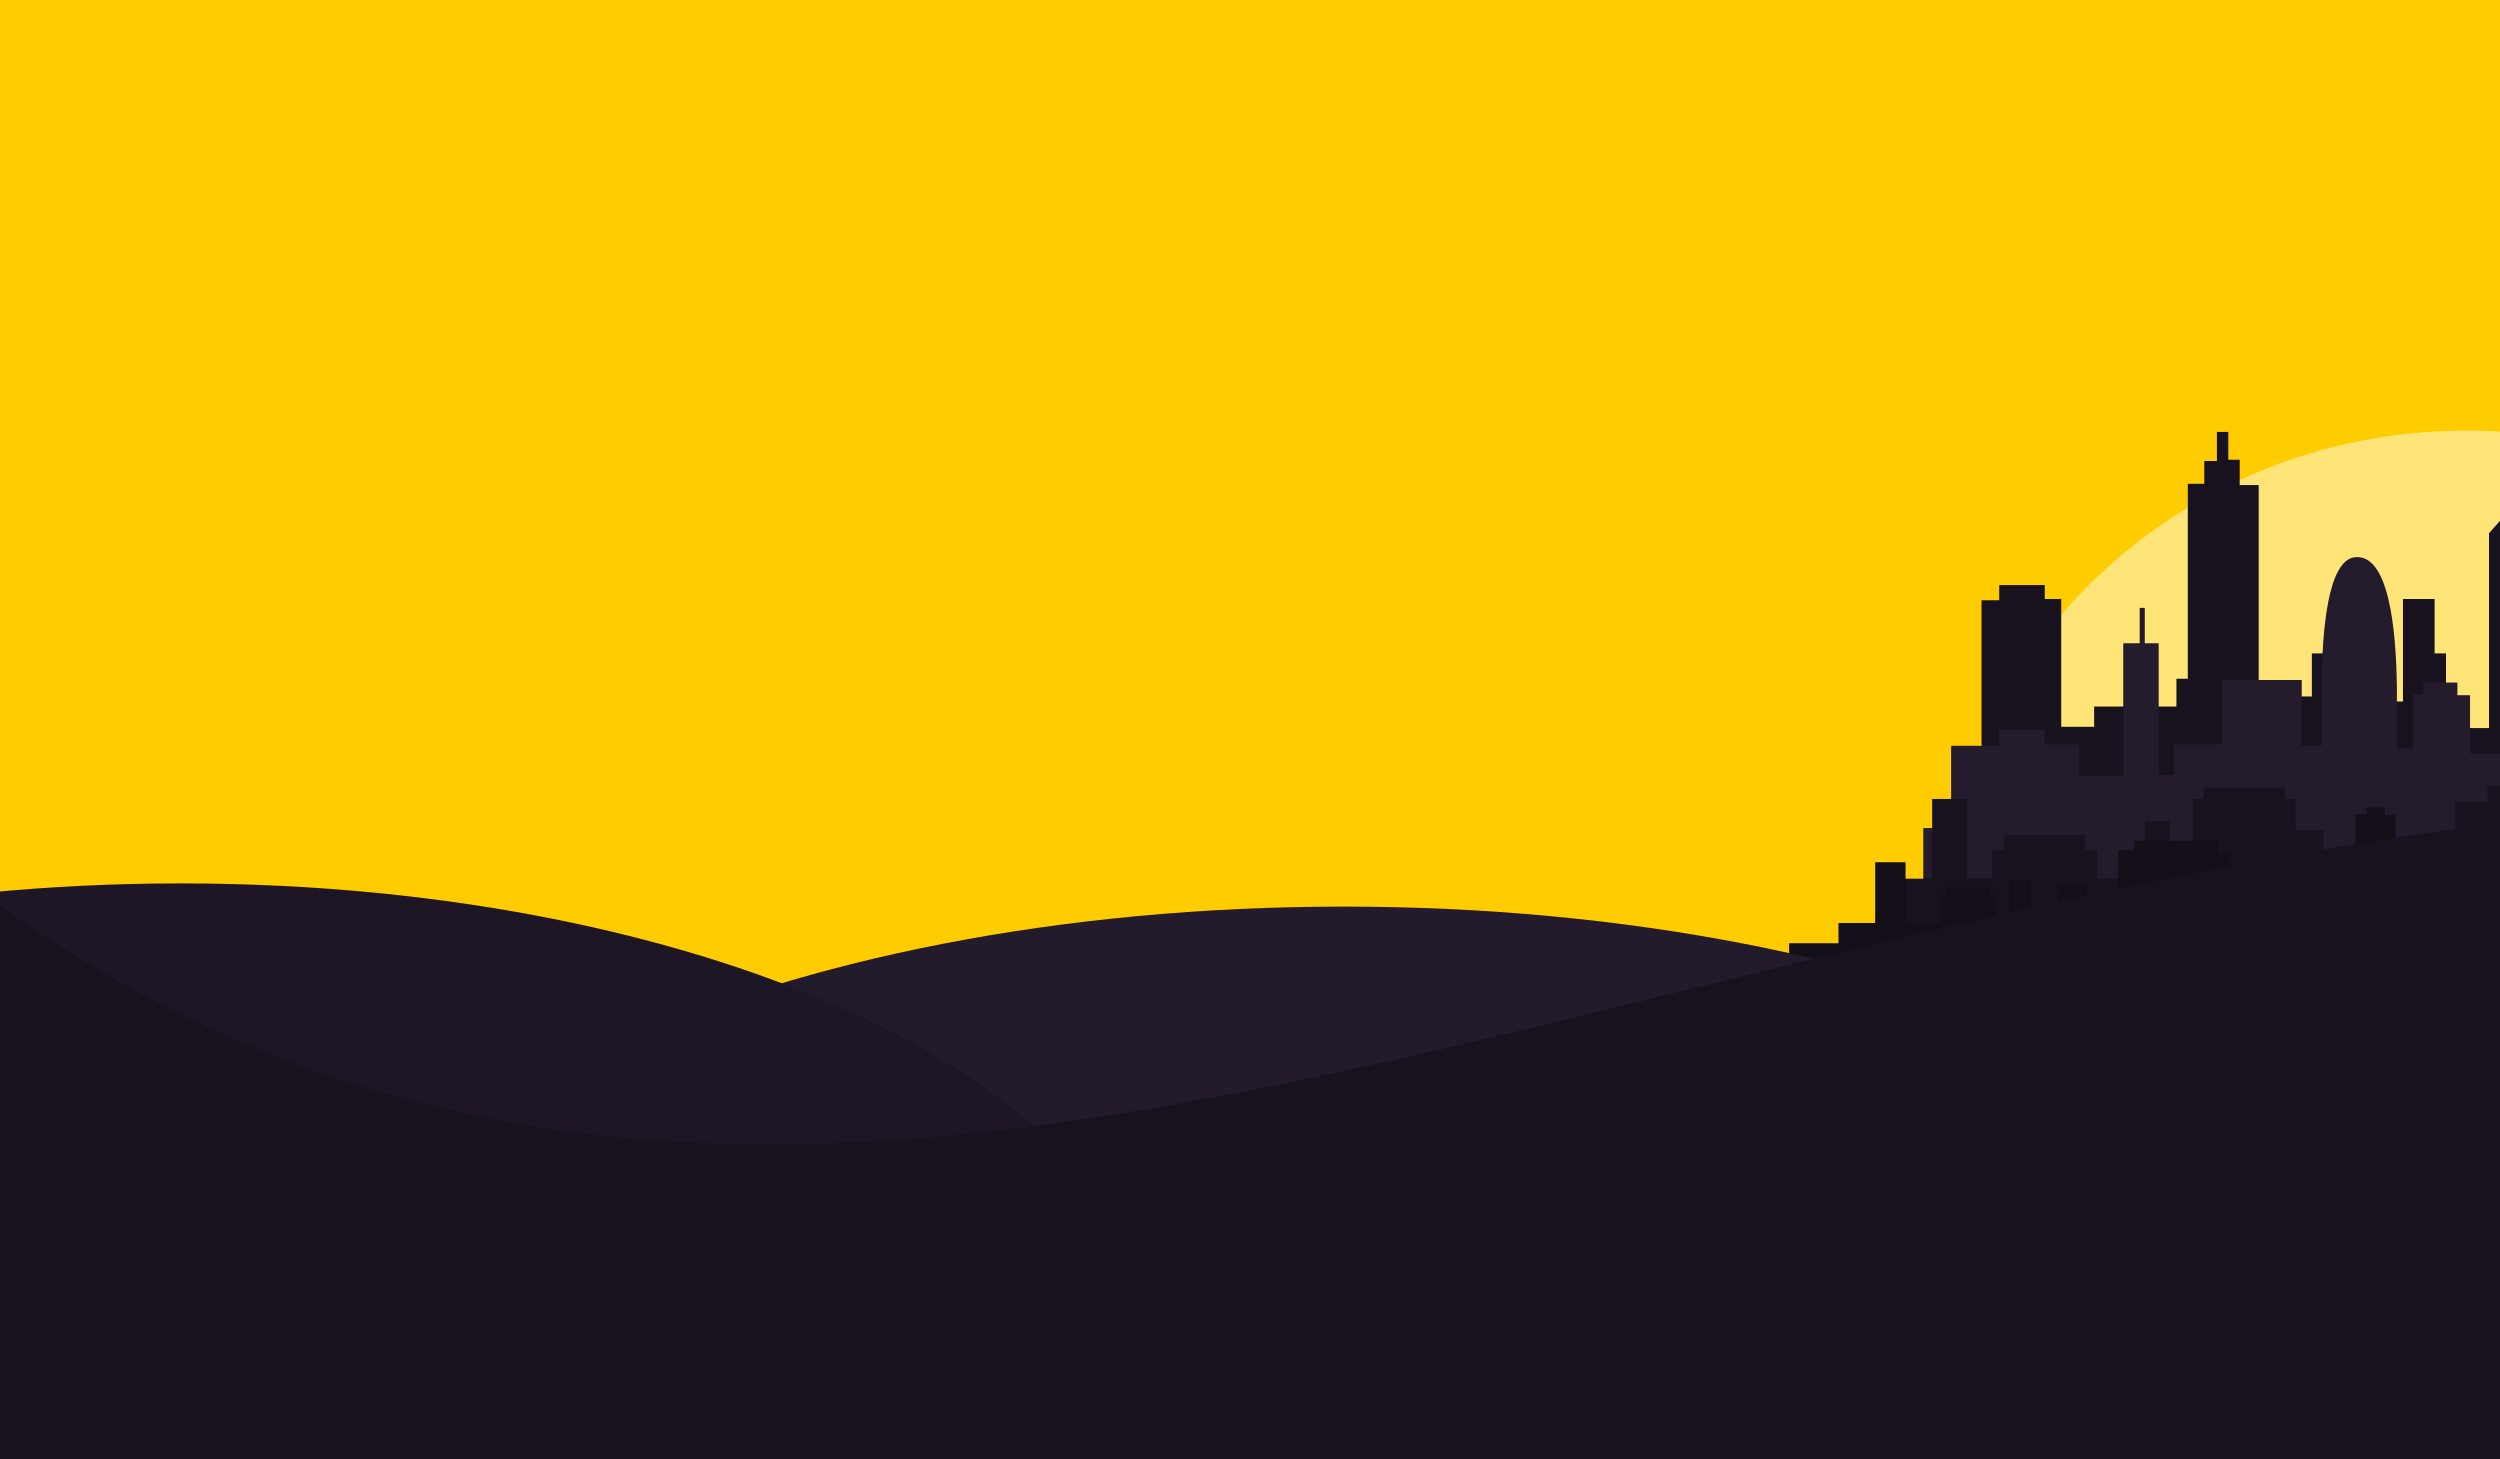
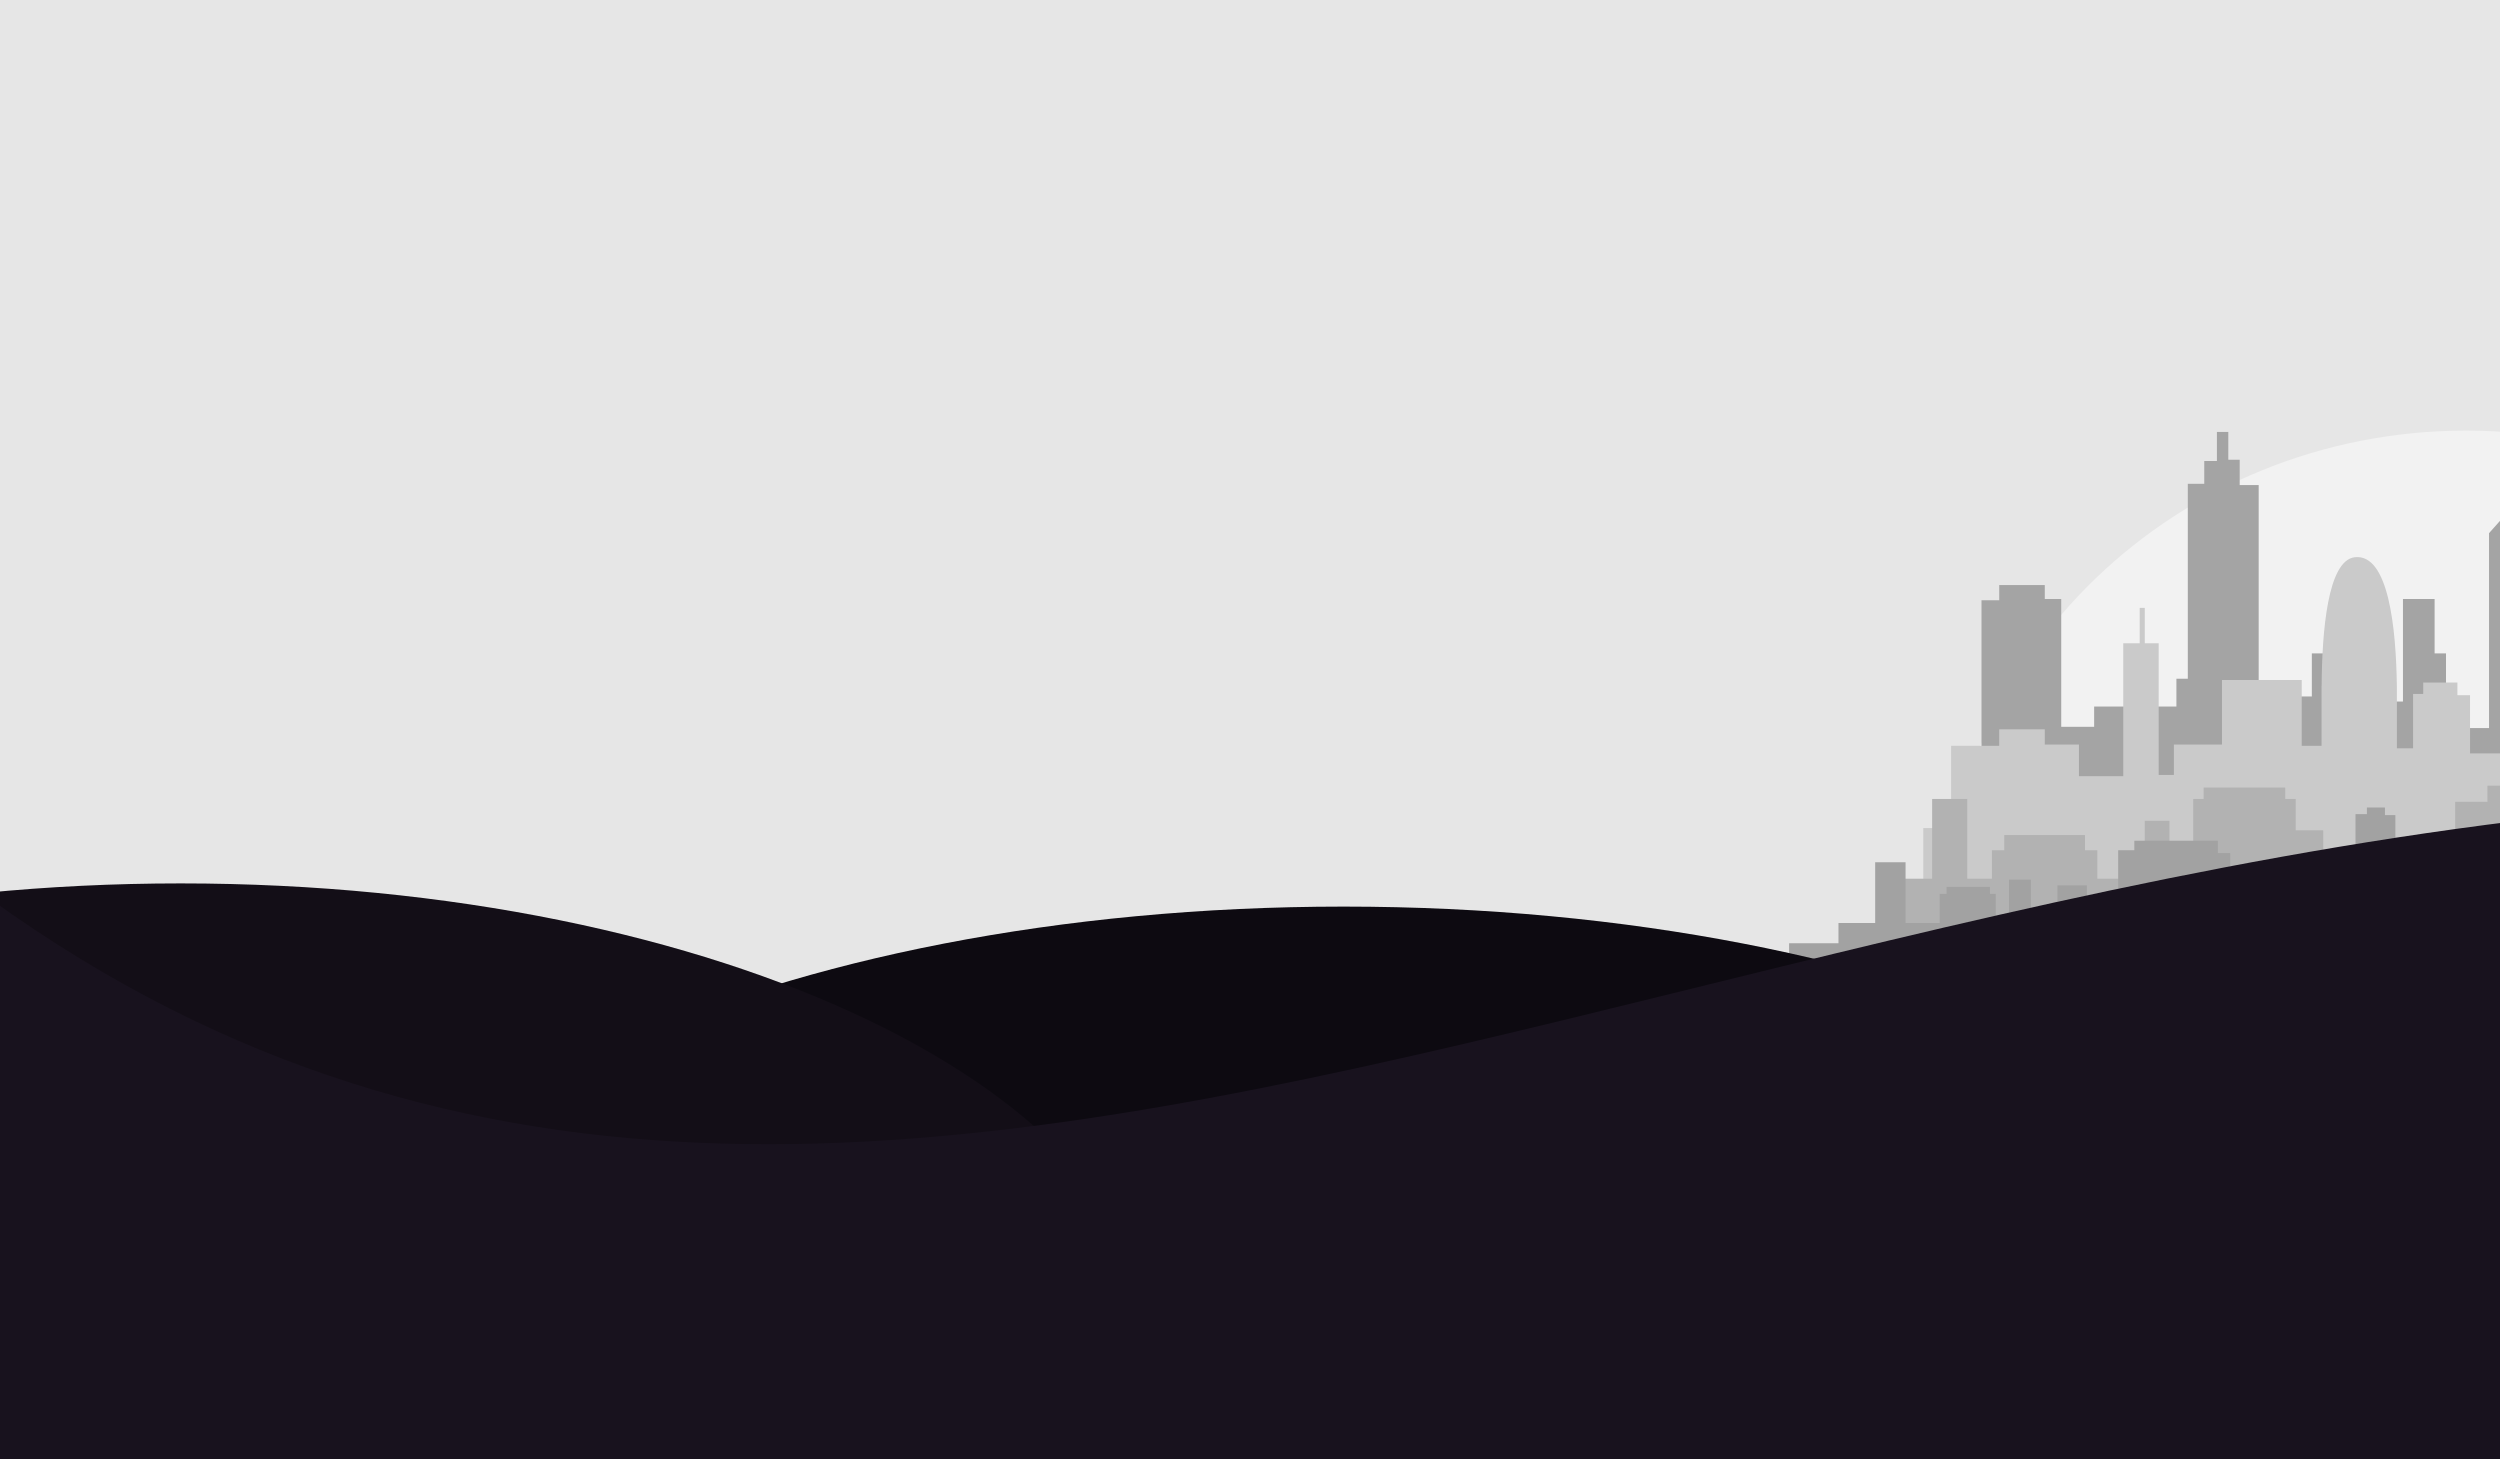
<svg xmlns="http://www.w3.org/2000/svg" width="1200mm" height="700mm" viewBox="0 0 4251.969 2480.315" id="svg4215" version="1.1">
  <defs id="defs4217">
    <clipPath clipPathUnits="userSpaceOnUse" id="clipPath154">
      <path d="M 0,800 800,800 800,0 0,0 0,800 Z" id="path156" />
    </clipPath>
  </defs>
  <g id="layer1" transform="translate(0,1427.953)">
-     <rect style="opacity:1;fill:#ffcc00;fill-opacity:1;stroke:#c8c8c8;stroke-width:12.063;stroke-miterlimit:4;stroke-dasharray:none;stroke-opacity:0" id="rect4223" width="4310.119" height="2602.25" x="-40.455" y="-1501.352" />
+     <rect style="opacity:1;fill:#e6e6e6;fill-opacity:1;stroke:#c8c8c8;stroke-width:12.063;stroke-miterlimit:4;stroke-dasharray:none;stroke-opacity:0" id="rect4223" width="4310.119" height="2602.25" x="-40.455" y="-1501.352" />
    <ellipse style="opacity:1;fill:#ffffff;fill-opacity:0.471;stroke:#c8c8c8;stroke-width:12.161;stroke-miterlimit:4;stroke-dasharray:none;stroke-opacity:0" id="path6817" cx="4194.557" cy="161.407" rx="890.955" ry="857.013" />
    <g id="g144" transform="matrix(3.228987,0,0,-3.228987,3161.294,219.3623)">
-       <path d="m 0,0 0,9.333 44,0 0,69.334 20.667,0 0,115.333 9.333,0 0,8 24,0 0,-7.333 8.667,0 0,-67.334 17.333,0 0,10.667 43.333,0 0,14.667 6,0 0,102.666 8.667,0 0,12 6.667,0 0,15.334 6,0 0,-14.667 6,0 0,-13.333 10,0 0,-111.334 28,0 0,22.667 30.666,0 0,-25.334 17.334,0 0,54.001 16.666,0 0,-28.667 6,0 0,-33.334 0,-6 22.667,0 0,102.667 38,42.667 7.333,0 0,-120.667 12.667,0 0,14 40.666,0 0,-14 12,0 0,123.334 13.334,0 0,10.666 27.333,0 0,-11.333 13.333,0 0,-114.667 24,0 0,-11.333 23.334,0 0,53.333 6,4.667 31.333,0 6,-6 0,-63.333 16.667,0 0,-36.667 16,0 0,-36.667 L 620,0 0,0 Z" style="fill:#18121e;fill-opacity:1;fill-rule:nonzero;stroke:none" id="path146" />
+       <path d="m 0,0 0,9.333 44,0 0,69.334 20.667,0 0,115.333 9.333,0 0,8 24,0 0,-7.333 8.667,0 0,-67.334 17.333,0 0,10.667 43.333,0 0,14.667 6,0 0,102.666 8.667,0 0,12 6.667,0 0,15.334 6,0 0,-14.667 6,0 0,-13.333 10,0 0,-111.334 28,0 0,22.667 30.666,0 0,-25.334 17.334,0 0,54.001 16.666,0 0,-28.667 6,0 0,-33.334 0,-6 22.667,0 0,102.667 38,42.667 7.333,0 0,-120.667 12.667,0 0,14 40.666,0 0,-14 12,0 0,123.334 13.334,0 0,10.666 27.333,0 0,-11.333 13.333,0 0,-114.667 24,0 0,-11.333 23.334,0 0,53.333 6,4.667 31.333,0 6,-6 0,-63.333 16.667,0 0,-36.667 16,0 0,-36.667 L 620,0 0,0 Z" style="fill:#a4a4a4;fill-opacity:1;fill-rule:nonzero;stroke:none" id="path146" />
    </g>
    <path d="m 3948.896,71.368 0.804,0 0,-1.614 -0.804,0 0,1.614 z" style="fill:#afb9ef;fill-opacity:1;fill-rule:nonzero;stroke:none" id="path148" />
    <g transform="matrix(3.228987,0,0,-3.228987,2908.355,1064.313)" id="g150">
      <g id="g152" clip-path="url(#clipPath154)">
        <g id="g158" transform="translate(729.666,289.0098)">
-           <path d="m 0,0 0,22 -10.667,0 0,49.334 -14.667,0 0,-29.334 -15.333,0 0,10 -14.667,0 0,34.667 -28.666,0 0,14.666 -42,0 0,-12.667 -19.333,0 0,17.334 -18,0 0,40.667 -7.333,0 -24.667,-16.667 0,-16.667 -15.333,0 0,-16.667 -16,0 0,48.667 -8,0 0,8 -6,0 0,-7.333 -8,0 0,-74.666 -22.667,0 0,31.999 -25.333,0 0,-17.333 -32.667,0 0,30.667 -6.667,0 0,6.666 -18,0 0,-6 -5.333,0 0,-28.667 -8.533,0 0,23.125 c 0.024,2.596 0.027,5.327 0,8.155 l 0,1.637 -0.018,0 c -0.405,30.114 -4.297,69.725 -22.117,67.75 -14.355,-1.59 -17.323,-39.267 -17.502,-67.75 l -0.038,0 0,-31.583 -10.459,0 0,34.667 -42,0 0,-34.001 -25.333,0 0,-16 -8,0 0,69.334 -7.333,0 0,18.667 -2.667,0 0,-18.667 -8.667,0 0,-70 -23.333,0 0,16.666 -18,0 0,8.001 -24,0 0,-8.667 -25.333,0 0,-43.333 -14.667,0 0,-66 -61.333,0 0,-7.334 L 22,-28 22,0 0,0 Z" style="fill:#241b2d;fill-opacity:1;fill-rule:nonzero;stroke:none" id="path160" />
+           <path d="m 0,0 0,22 -10.667,0 0,49.334 -14.667,0 0,-29.334 -15.333,0 0,10 -14.667,0 0,34.667 -28.666,0 0,14.666 -42,0 0,-12.667 -19.333,0 0,17.334 -18,0 0,40.667 -7.333,0 -24.667,-16.667 0,-16.667 -15.333,0 0,-16.667 -16,0 0,48.667 -8,0 0,8 -6,0 0,-7.333 -8,0 0,-74.666 -22.667,0 0,31.999 -25.333,0 0,-17.333 -32.667,0 0,30.667 -6.667,0 0,6.666 -18,0 0,-6 -5.333,0 0,-28.667 -8.533,0 0,23.125 c 0.024,2.596 0.027,5.327 0,8.155 l 0,1.637 -0.018,0 c -0.405,30.114 -4.297,69.725 -22.117,67.75 -14.355,-1.59 -17.323,-39.267 -17.502,-67.75 l -0.038,0 0,-31.583 -10.459,0 0,34.667 -42,0 0,-34.001 -25.333,0 0,-16 -8,0 0,69.334 -7.333,0 0,18.667 -2.667,0 0,-18.667 -8.667,0 0,-70 -23.333,0 0,16.666 -18,0 0,8.001 -24,0 0,-8.667 -25.333,0 0,-43.333 -14.667,0 0,-66 -61.333,0 0,-7.334 L 22,-28 22,0 0,0 Z" style="fill:#cacaca;fill-opacity:1;fill-rule:nonzero;stroke:none" id="path160" />
        </g>
        <g id="g162" transform="translate(53.5,265.0098)">
-           <path d="m 0,0 0,4 42,0 0,33.5 0,6.5 21.5,0 0,42 18.5,0 0,-42 13,0 0,15 6.5,0 0,8 42.5,0 0,-8 6.5,0 0,-15 25,0 0,30.5 13,0 0,-30.5 12.5,0 0,42 5.5,0 0,6 43,0 0,-6 5.5,0 0,-16.5 14.5,0 0,-17 27.5,0 0,-10 42,0 0,42 17,0 0,8.5 8.5,0 0,-8.5 17,0 0,-21 14,0 0,-13 55,0 0,40 60.5,0 0,-16.5 41.5,0 0,-14 20,0 0,29.5 8,0 0,5 18,0 0,-5 7,0 0,-29.5 20.5,0 0,-18 20.5,0 0,8 12,0 0,-19 24.5,0 0,-25 18,0 0,-5.5 0,-4 -701,0 0,3.5 z" style="fill:#18121e;fill-opacity:1;fill-rule:nonzero;stroke:none" id="path164" />
+           <path d="m 0,0 0,4 42,0 0,33.5 0,6.5 21.5,0 0,42 18.5,0 0,-42 13,0 0,15 6.5,0 0,8 42.5,0 0,-8 6.5,0 0,-15 25,0 0,30.5 13,0 0,-30.5 12.5,0 0,42 5.5,0 0,6 43,0 0,-6 5.5,0 0,-16.5 14.5,0 0,-17 27.5,0 0,-10 42,0 0,42 17,0 0,8.5 8.5,0 0,-8.5 17,0 0,-21 14,0 0,-13 55,0 0,40 60.5,0 0,-16.5 41.5,0 0,-14 20,0 0,29.5 8,0 0,5 18,0 0,-5 7,0 0,-29.5 20.5,0 0,-18 20.5,0 0,8 12,0 0,-19 24.5,0 0,-25 18,0 0,-5.5 0,-4 -701,0 0,3.5 z" style="fill:#b2b2b2;fill-opacity:1;fill-rule:nonzero;stroke:none" id="path164" />
        </g>
        <g id="g166" transform="translate(752.335,261.6758)">
-           <path d="m 0,0 -710.667,0 0,13.334 26,0 0,10.666 19.334,0 0,32 16,0 0,-32 17.998,0 0,15.334 3.594,0 0,3.69 22.85,0 0,-3.69 3.056,0 0,-15 7,0 0,22.5 11.5,0 0,-23.5 3.5,0 0,7.5 10.5,0 0,13 15.5,0 0,-18 16.5,0 0,36.5 8.5,0 0,5 44,0 0,-6.5 6.5,0 0,-37 9,0 0,9 8.5,0 0,-9 9,0 0,13.5 20,0 0,-14 0,-4 11.5,0 8,0 0,62 6,0 0,3.5 9.5,0 0,-4 5.5,0 0,-49.5 20,0 0,28 20,0 0,-17.5 45.5,0 0,-18.5 20,0 0,45 23,0 0,-35.5 16,0 0,-10.5 16,0 0,9 8,0 0,24 9.5,0 0,6.5 41.5,0 0,-6.5 9,0 0,-27 8,0 0,-8 10,0 0,19 45.5,0 0,-10.5 39.5,0 0,-13.5 22,0 0,7.5 13,0 0,-7.5 16.5,0 0,-9 18,0 L 9.665,0 0,0 Z" style="fill:#130e17;fill-opacity:1;fill-rule:nonzero;stroke:none" id="path168" />
+           <path d="m 0,0 -710.667,0 0,13.334 26,0 0,10.666 19.334,0 0,32 16,0 0,-32 17.998,0 0,15.334 3.594,0 0,3.69 22.85,0 0,-3.69 3.056,0 0,-15 7,0 0,22.5 11.5,0 0,-23.5 3.5,0 0,7.5 10.5,0 0,13 15.5,0 0,-18 16.5,0 0,36.5 8.5,0 0,5 44,0 0,-6.5 6.5,0 0,-37 9,0 0,9 8.5,0 0,-9 9,0 0,13.5 20,0 0,-14 0,-4 11.5,0 8,0 0,62 6,0 0,3.5 9.5,0 0,-4 5.5,0 0,-49.5 20,0 0,28 20,0 0,-17.5 45.5,0 0,-18.5 20,0 0,45 23,0 0,-35.5 16,0 0,-10.5 16,0 0,9 8,0 0,24 9.5,0 0,6.5 41.5,0 0,-6.5 9,0 0,-27 8,0 0,-8 10,0 0,19 45.5,0 0,-10.5 39.5,0 0,-13.5 22,0 0,7.5 13,0 0,-7.5 16.5,0 0,-9 18,0 L 9.665,0 0,0 Z" style="fill:#a2a2a2;fill-opacity:1;fill-rule:nonzero;stroke:none" id="path168" />
        </g>
        <g id="g170" transform="translate(762,261.9434)" />
      </g>
    </g>
  </g>
  <g id="layer2">
-     <ellipse style="opacity:1;fill:#231a2b;fill-opacity:1;stroke:#c8c8c8;stroke-width:9.925;stroke-miterlimit:4;stroke-dasharray:none;stroke-opacity:0" id="path4268" cx="2285.208" cy="2343.496" rx="1747.707" ry="801.563" />
-     <ellipse style="opacity:1;fill:#1e1625;fill-opacity:1;stroke:#c8c8c8;stroke-width:12.161;stroke-miterlimit:4;stroke-dasharray:none;stroke-opacity:0" id="path4272" cx="307.356" cy="2297.271" rx="1654.63" ry="794.788" />
+     <ellipse style="opacity:1;fill:#0d0a11;fill-opacity:1;stroke:#c8c8c8;stroke-width:9.925;stroke-miterlimit:4;stroke-dasharray:none;stroke-opacity:0" id="path4268" cx="2285.208" cy="2343.496" rx="1747.707" ry="801.563" />
+     <ellipse style="opacity:1;fill:#130e17;fill-opacity:1;stroke:#c8c8c8;stroke-width:12.161;stroke-miterlimit:4;stroke-dasharray:none;stroke-opacity:0" id="path4272" cx="307.356" cy="2297.271" rx="1654.63" ry="794.788" />
  </g>
  <g id="layer3" style="display:none">
    <path style="opacity:1;fill:#18121e;fill-opacity:1;stroke:#c8c8c8;stroke-width:8.083;stroke-miterlimit:4;stroke-dasharray:none;stroke-opacity:0" d="m 3732.236,871.702 344.036,218.047 257.188,-336.511 516.937,1804.414 -4986.198,317.426 -186.08,-1586.713 c 169.473,604.436 1660.567,915.951 2898.035,452.252 117.868,-50.743 245.677,-85.333 322.665,-202.505 l 29.866,-89.32 52.725,-37.622 66.239,-145.716 45.356,70.231 57.225,-86.687 15.187,-3.283 61.859,-63.923 27.466,-57.108 133.077,75.75 z" id="rect4237" />
    <path style="opacity:1;fill:#ececec;fill-opacity:1;stroke:#c8c8c8;stroke-width:8.083;stroke-miterlimit:4;stroke-dasharray:none;stroke-opacity:0" d="m 4344.146,715.281 c -132.468,86.364 -203.321,224.863 -278.213,359.945 -74.638,-94.764 -286.743,-245.902 -338.148,-222.977 -88.652,59.585 -174.315,113.346 -224.254,204.783 -25.021,20.792 -44.678,25.492 -75.076,62.414 -13.173,17.199 -37.096,46.99 -51.152,68.697 -30.209,-32.864 -67.461,-61.176 -121.262,-70.889 -4.75,4.44 -14.634,10.035 -22.25,31.389 -6.897,10.824 -7.441,20.375 -8.18,29.967 -14.794,8.547 -123.606,96.33 -132.373,159.594 12.913,-5.724 36.503,-35.406 65.402,-59.109 5.622,-4.611 47.056,4.546 52.904,-0.119 45.807,-36.544 29.137,-50.271 48.162,-73.34 14.521,-14.117 35.524,-18.779 46.043,-10.027 12.474,6.844 25.19,13.19 45.719,3.305 9.934,4.118 14.014,3.136 20.859,8.675 19.416,44.513 143.047,-152.612 244.869,-174.679 -10.322,67.724 75.351,64.992 86.129,39.938 11.381,-40.944 59.123,-1.022 104.527,-26.373 23.339,-8.183 59.478,-30.196 100.826,3.465 12.059,16.792 24.481,36.129 38.316,65.35 41.371,82.266 66.668,58.277 88.727,41.918 47.292,-39.434 65.562,-26.918 77.514,-5.406 61.45,3.721 18.843,-43.224 34.961,-62.068 84.539,-28.733 104.286,-83.075 174.275,-140.434 46.498,-26.554 63.688,2.346 79.416,34.551 z" transform="translate(0,-1.2207033e-4)" id="rect4240" />
    <path style="opacity:1;fill:#ececec;fill-opacity:1;stroke:#c8c8c8;stroke-width:8.083;stroke-miterlimit:4;stroke-dasharray:none;stroke-opacity:0" d="m 2967.884,1411.508 c 49.219,-99.569 82.139,-154.695 82.139,-154.695 30.57,-6.456 32.163,33.142 51.25,63.432 l 48.328,-46.069 10.798,2.244 c -56.88,55.883 -35.242,94.677 -113.457,87.041 -14.017,-14.216 -33.829,22.631 -49.616,63.258 -10.51,15.693 -23.701,41.357 -50.982,40.417 -8.989,-2.15 -27.492,28.677 -49.853,72.882 3.687,-21.704 1.88,-64.306 21.927,-95.552 20.615,-22.332 32.977,-21.973 49.466,-32.959 z" id="rect4251" />
    <path style="opacity:1;fill:#f6f6f6;fill-opacity:1;stroke:#c8c8c8;stroke-width:12.161;stroke-miterlimit:4;stroke-dasharray:none;stroke-opacity:0" d="m 3760.227,882.355 c 23.154,7.158 119.153,36.532 213.608,133.184 34.629,44.195 35.052,68.588 25.54,81.329 -12.321,20.358 -60.816,-40.148 -94.788,-79.459 -29.785,-31.482 -80.391,-43.811 -97.727,-23.342 -17.048,20.128 -77.796,18.058 -61.214,-36.052 -3.543,-54.647 -126.348,56.635 -189.522,84.952 58.793,-55.328 149.319,-171.393 204.103,-160.612 z" id="rect4832" />
  </g>
  <g id="layer6" style="display:none">
    <path style="opacity:1;fill:#1a1a1a;fill-opacity:1;stroke:#c8c8c8;stroke-width:17.74;stroke-miterlimit:4;stroke-dasharray:none;stroke-opacity:0" d="m 3405.387,661.952 537.479,0 0,788.854 -537.479,0 z" id="rect5805" />
    <rect style="opacity:1;fill:#ffcc00;fill-opacity:1;stroke:#c8c8c8;stroke-width:4.454;stroke-miterlimit:4;stroke-dasharray:none;stroke-opacity:0" id="rect5158-6-1" width="45.329" height="33.48" x="3490.112" y="749.076" />
    <rect style="opacity:1;fill:#f9f9f9;fill-opacity:1;stroke:#c8c8c8;stroke-width:4.454;stroke-miterlimit:4;stroke-dasharray:none;stroke-opacity:0" id="rect5158-2-5-3" width="45.329" height="33.48" x="3584.811" y="749.081" />
    <rect style="opacity:1;fill:#806600;fill-opacity:1;stroke:#c8c8c8;stroke-width:4.454;stroke-miterlimit:4;stroke-dasharray:none;stroke-opacity:0" id="rect5158-2-4-08-3" width="45.329" height="33.48" x="3679.624" y="749.082" />
    <rect style="opacity:1;fill:#ffcc00;fill-opacity:1;stroke:#c8c8c8;stroke-width:4.454;stroke-miterlimit:4;stroke-dasharray:none;stroke-opacity:0" id="rect5158-7-1-3" width="45.329" height="33.48" x="3490.112" y="817.92" />
    <rect style="opacity:1;fill:#f9f9f9;fill-opacity:1;stroke:#c8c8c8;stroke-width:4.454;stroke-miterlimit:4;stroke-dasharray:none;stroke-opacity:0" id="rect5158-7-6-2-7" width="45.329" height="33.48" x="3584.813" y="817.922" />
    <rect style="opacity:1;fill:#806600;fill-opacity:1;stroke:#c8c8c8;stroke-width:4.454;stroke-miterlimit:4;stroke-dasharray:none;stroke-opacity:0" id="rect5158-7-6-5-2-9" width="45.329" height="33.48" x="3679.626" y="817.926" />
    <rect style="opacity:1;fill:#f9f9f9;fill-opacity:1;stroke:#c8c8c8;stroke-width:4.454;stroke-miterlimit:4;stroke-dasharray:none;stroke-opacity:0" id="rect5158-7-7-6-8" width="45.329" height="33.48" x="3490.112" y="886.575" />
    <rect style="opacity:1;fill:#ffdd55;fill-opacity:1;stroke:#c8c8c8;stroke-width:4.454;stroke-miterlimit:4;stroke-dasharray:none;stroke-opacity:0" id="rect5158-7-6-1-9-6" width="45.329" height="33.48" x="3584.814" y="886.577" />
    <rect style="opacity:1;fill:#806600;fill-opacity:1;stroke:#c8c8c8;stroke-width:4.454;stroke-miterlimit:4;stroke-dasharray:none;stroke-opacity:0" id="rect5158-7-6-5-3-1-7" width="45.329" height="33.48" x="3679.627" y="886.581" />
    <rect style="opacity:1;fill:#ffcc00;fill-opacity:1;stroke:#c8c8c8;stroke-width:4.454;stroke-miterlimit:4;stroke-dasharray:none;stroke-opacity:0" id="rect5158-7-7-3-0-0" width="45.329" height="33.48" x="3490.17" y="956.382" />
    <rect style="opacity:1;fill:#ffcc00;fill-opacity:1;stroke:#c8c8c8;stroke-width:4.454;stroke-miterlimit:4;stroke-dasharray:none;stroke-opacity:0" id="rect5158-7-6-1-3-4-4" width="45.329" height="33.48" x="3584.871" y="956.384" />
    <rect style="opacity:1;fill:#806600;fill-opacity:1;stroke:#c8c8c8;stroke-width:4.454;stroke-miterlimit:4;stroke-dasharray:none;stroke-opacity:0" id="rect5158-7-6-5-3-8-2-8" width="45.329" height="33.48" x="3679.684" y="956.388" />
    <rect style="opacity:1;fill:#f9f9f9;fill-opacity:1;stroke:#c8c8c8;stroke-width:4.454;stroke-miterlimit:4;stroke-dasharray:none;stroke-opacity:0" id="rect5158-5-7-4" width="45.329" height="33.48" x="3490.224" y="1022.613" />
    <rect style="opacity:1;fill:#f9f9f9;fill-opacity:1;stroke:#c8c8c8;stroke-width:4.454;stroke-miterlimit:4;stroke-dasharray:none;stroke-opacity:0" id="rect5158-2-1-4-8" width="45.329" height="33.48" x="3584.923" y="1022.617" />
    <rect style="opacity:1;fill:#806600;fill-opacity:1;stroke:#c8c8c8;stroke-width:4.454;stroke-miterlimit:4;stroke-dasharray:none;stroke-opacity:0" id="rect5158-2-4-0-0-1" width="45.329" height="33.48" x="3679.736" y="1022.619" />
    <rect style="opacity:1;fill:#ffcc00;fill-opacity:1;stroke:#c8c8c8;stroke-width:4.454;stroke-miterlimit:4;stroke-dasharray:none;stroke-opacity:0" id="rect5158-7-8-32-6" width="45.329" height="33.48" x="3490.224" y="1091.457" />
    <rect style="opacity:1;fill:#ffcc00;fill-opacity:1;stroke:#c8c8c8;stroke-width:4.454;stroke-miterlimit:4;stroke-dasharray:none;stroke-opacity:0" id="rect5158-7-6-7-8-8" width="45.329" height="33.48" x="3584.925" y="1091.458" />
    <rect style="opacity:1;fill:#806600;fill-opacity:1;stroke:#c8c8c8;stroke-width:4.454;stroke-miterlimit:4;stroke-dasharray:none;stroke-opacity:0" id="rect5158-7-6-5-6-0-5" width="45.329" height="33.48" x="3679.738" y="1091.463" />
    <rect style="opacity:1;fill:#f9f9f9;fill-opacity:1;stroke:#c8c8c8;stroke-width:4.454;stroke-miterlimit:4;stroke-dasharray:none;stroke-opacity:0" id="rect5158-7-7-35-3-2" width="45.329" height="33.48" x="3490.225" y="1160.112" />
    <rect style="opacity:1;fill:#f9f9f9;fill-opacity:1;stroke:#c8c8c8;stroke-width:4.454;stroke-miterlimit:4;stroke-dasharray:none;stroke-opacity:0" id="rect5158-7-6-1-0-7-1" width="45.329" height="33.48" x="3584.926" y="1160.114" />
    <rect style="opacity:1;fill:#806600;fill-opacity:1;stroke:#c8c8c8;stroke-width:4.454;stroke-miterlimit:4;stroke-dasharray:none;stroke-opacity:0" id="rect5158-7-6-5-3-80-0-9" width="45.329" height="33.48" x="3679.739" y="1160.118" />
    <rect style="opacity:1;fill:#ffcc00;fill-opacity:1;stroke:#c8c8c8;stroke-width:4.454;stroke-miterlimit:4;stroke-dasharray:none;stroke-opacity:0" id="rect5158-5-3-0-9" width="45.329" height="33.48" x="3679.613" y="749.069" />
    <rect style="opacity:1;fill:#f9f9f9;fill-opacity:1;stroke:#c8c8c8;stroke-width:4.454;stroke-miterlimit:4;stroke-dasharray:none;stroke-opacity:0" id="rect5158-7-8-3-3-6" width="45.329" height="33.48" x="3679.613" y="817.913" />
    <rect style="opacity:1;fill:#ffcc00;fill-opacity:1;stroke:#c8c8c8;stroke-width:4.454;stroke-miterlimit:4;stroke-dasharray:none;stroke-opacity:0" id="rect5158-7-7-35-5-4-0" width="45.329" height="33.48" x="3679.613" y="886.568" />
    <rect style="opacity:1;fill:#f9f9f9;fill-opacity:1;stroke:#c8c8c8;stroke-width:4.454;stroke-miterlimit:4;stroke-dasharray:none;stroke-opacity:0" id="rect5158-7-7-3-4-3-9-6" width="45.329" height="33.48" x="3679.67" y="956.375" />
    <rect style="opacity:1;fill:#ffcc00;fill-opacity:1;stroke:#c8c8c8;stroke-width:4.454;stroke-miterlimit:4;stroke-dasharray:none;stroke-opacity:0" id="rect5158-5-3-5-2-4" width="45.329" height="33.48" x="3679.877" y="1022.651" />
    <rect style="opacity:1;fill:#f9f9f9;fill-opacity:1;stroke:#c8c8c8;stroke-width:4.454;stroke-miterlimit:4;stroke-dasharray:none;stroke-opacity:0" id="rect5158-7-8-3-0-7-9" width="45.329" height="33.48" x="3679.877" y="1091.495" />
    <rect style="opacity:1;fill:#ffcc00;fill-opacity:1;stroke:#c8c8c8;stroke-width:4.454;stroke-miterlimit:4;stroke-dasharray:none;stroke-opacity:0" id="rect5158-7-7-35-5-3-4-9" width="45.329" height="33.48" x="3679.878" y="1160.15" />
  </g>
  <g id="layer7" />
  <g id="layer5" style="display:none">
    <rect style="opacity:1;fill:#0e0a11;fill-opacity:1;stroke:#c8c8c8;stroke-width:10.53;stroke-miterlimit:4;stroke-dasharray:none;stroke-opacity:0" id="rect5095" width="659.626" height="1229.976" x="3727.717" y="722.948" />
    <rect style="opacity:1;fill:#0a0a14;fill-opacity:1;stroke:#c8c8c8;stroke-width:8.413;stroke-miterlimit:4;stroke-dasharray:none;stroke-opacity:0" id="rect5095-2" width="420.319" height="1232.093" x="3317.21" y="990.221" />
    <rect style="opacity:1;fill:#f9f9f9;fill-opacity:1;stroke:#c8c8c8;stroke-width:5.257;stroke-miterlimit:4;stroke-dasharray:none;stroke-opacity:0" id="rect5158" width="53.503" height="39.517" x="3858.55" y="834.043" />
    <rect style="opacity:1;fill:#ffcc00;fill-opacity:1;stroke:#c8c8c8;stroke-width:5.257;stroke-miterlimit:4;stroke-dasharray:none;stroke-opacity:0" id="rect5158-2" width="53.503" height="39.517" x="3970.325" y="834.048" />
    <rect style="opacity:1;fill:#ffd42a;fill-opacity:1;stroke:#c8c8c8;stroke-width:5.257;stroke-miterlimit:4;stroke-dasharray:none;stroke-opacity:0" id="rect5158-2-4" width="53.503" height="39.517" x="4082.236" y="834.05" />
    <rect style="opacity:1;fill:#ffcc00;fill-opacity:1;stroke:#c8c8c8;stroke-width:5.257;stroke-miterlimit:4;stroke-dasharray:none;stroke-opacity:0" id="rect5158-7" width="53.503" height="39.517" x="3858.55" y="915.3" />
    <rect style="opacity:1;fill:#f9f9f9;fill-opacity:1;stroke:#c8c8c8;stroke-width:5.257;stroke-miterlimit:4;stroke-dasharray:none;stroke-opacity:0" id="rect5158-7-6" width="53.503" height="39.517" x="3970.328" y="915.303" />
    <rect style="opacity:1;fill:#ffd42a;fill-opacity:1;stroke:#c8c8c8;stroke-width:5.257;stroke-miterlimit:4;stroke-dasharray:none;stroke-opacity:0" id="rect5158-7-6-5" width="53.503" height="39.517" x="4082.238" y="915.307" />
    <rect style="opacity:1;fill:#ffcc00;fill-opacity:1;stroke:#c8c8c8;stroke-width:5.257;stroke-miterlimit:4;stroke-dasharray:none;stroke-opacity:0" id="rect5158-7-7" width="53.503" height="39.517" x="3858.551" y="996.335" />
    <rect style="opacity:1;fill:#f9f9f9;fill-opacity:1;stroke:#c8c8c8;stroke-width:5.257;stroke-miterlimit:4;stroke-dasharray:none;stroke-opacity:0" id="rect5158-7-6-1" width="53.503" height="39.517" x="3970.329" y="996.338" />
    <rect style="opacity:1;fill:#ffd42a;fill-opacity:1;stroke:#c8c8c8;stroke-width:5.257;stroke-miterlimit:4;stroke-dasharray:none;stroke-opacity:0" id="rect5158-7-6-5-3" width="53.503" height="39.517" x="4082.239" y="996.342" />
    <rect style="opacity:1;fill:#f9f9f9;fill-opacity:1;stroke:#c8c8c8;stroke-width:5.257;stroke-miterlimit:4;stroke-dasharray:none;stroke-opacity:0" id="rect5158-7-7-3" width="53.503" height="39.517" x="3858.618" y="1078.73" />
    <rect style="opacity:1;fill:#ffcc00;fill-opacity:1;stroke:#c8c8c8;stroke-width:5.257;stroke-miterlimit:4;stroke-dasharray:none;stroke-opacity:0" id="rect5158-7-6-1-3" width="53.503" height="39.517" x="3970.396" y="1078.732" />
    <rect style="opacity:1;fill:#ffd42a;fill-opacity:1;stroke:#c8c8c8;stroke-width:5.257;stroke-miterlimit:4;stroke-dasharray:none;stroke-opacity:0" id="rect5158-7-6-5-3-8" width="53.503" height="39.517" x="4082.307" y="1078.737" />
    <rect style="opacity:1;fill:#f9f9f9;fill-opacity:1;stroke:#c8c8c8;stroke-width:5.257;stroke-miterlimit:4;stroke-dasharray:none;stroke-opacity:0" id="rect5158-5" width="53.503" height="39.517" x="3858.683" y="1156.904" />
    <rect style="opacity:1;fill:#f9f9f9;fill-opacity:1;stroke:#c8c8c8;stroke-width:5.257;stroke-miterlimit:4;stroke-dasharray:none;stroke-opacity:0" id="rect5158-2-1" width="53.503" height="39.517" x="3970.458" y="1156.909" />
    <rect style="opacity:1;fill:#ffd42a;fill-opacity:1;stroke:#c8c8c8;stroke-width:5.257;stroke-miterlimit:4;stroke-dasharray:none;stroke-opacity:0" id="rect5158-2-4-0" width="53.503" height="39.517" x="4082.368" y="1156.911" />
    <rect style="opacity:1;fill:#ffcc00;fill-opacity:1;stroke:#c8c8c8;stroke-width:5.257;stroke-miterlimit:4;stroke-dasharray:none;stroke-opacity:0" id="rect5158-7-8" width="53.503" height="39.517" x="3858.683" y="1238.162" />
    <rect style="opacity:1;fill:#ffcc00;fill-opacity:1;stroke:#c8c8c8;stroke-width:5.257;stroke-miterlimit:4;stroke-dasharray:none;stroke-opacity:0" id="rect5158-7-6-7" width="53.503" height="39.517" x="3970.461" y="1238.164" />
    <rect style="opacity:1;fill:#ffd42a;fill-opacity:1;stroke:#c8c8c8;stroke-width:5.257;stroke-miterlimit:4;stroke-dasharray:none;stroke-opacity:0" id="rect5158-7-6-5-6" width="53.503" height="39.517" x="4082.371" y="1238.169" />
    <rect style="opacity:1;fill:#ffcc00;fill-opacity:1;stroke:#c8c8c8;stroke-width:5.257;stroke-miterlimit:4;stroke-dasharray:none;stroke-opacity:0" id="rect5158-7-7-35" width="53.503" height="39.517" x="3858.684" y="1319.197" />
    <rect style="opacity:1;fill:#f9f9f9;fill-opacity:1;stroke:#c8c8c8;stroke-width:5.257;stroke-miterlimit:4;stroke-dasharray:none;stroke-opacity:0" id="rect5158-7-6-1-0" width="53.503" height="39.517" x="3970.462" y="1319.199" />
    <rect style="opacity:1;fill:#ffd42a;fill-opacity:1;stroke:#c8c8c8;stroke-width:5.257;stroke-miterlimit:4;stroke-dasharray:none;stroke-opacity:0" id="rect5158-7-6-5-3-80" width="53.503" height="39.517" x="4082.372" y="1319.204" />
    <rect style="opacity:1;fill:#ffd42a;fill-opacity:1;stroke:#c8c8c8;stroke-width:5.257;stroke-miterlimit:4;stroke-dasharray:none;stroke-opacity:0" id="rect5158-5-3" width="53.503" height="39.517" x="4082.222" y="834.034" />
    <rect style="opacity:1;fill:#ffd42a;fill-opacity:1;stroke:#c8c8c8;stroke-width:5.257;stroke-miterlimit:4;stroke-dasharray:none;stroke-opacity:0" id="rect5158-7-8-3" width="53.503" height="39.517" x="4082.222" y="915.292" />
    <rect style="opacity:1;fill:#ffd42a;fill-opacity:1;stroke:#c8c8c8;stroke-width:5.257;stroke-miterlimit:4;stroke-dasharray:none;stroke-opacity:0" id="rect5158-7-7-35-5" width="53.503" height="39.517" x="4082.223" y="996.327" />
    <rect style="opacity:1;fill:#ffd42a;fill-opacity:1;stroke:#c8c8c8;stroke-width:5.257;stroke-miterlimit:4;stroke-dasharray:none;stroke-opacity:0" id="rect5158-7-7-3-4-3" width="53.503" height="39.517" x="4082.29" y="1078.722" />
    <rect style="opacity:1;fill:#ffd42a;fill-opacity:1;stroke:#c8c8c8;stroke-width:5.257;stroke-miterlimit:4;stroke-dasharray:none;stroke-opacity:0" id="rect5158-5-3-5" width="53.503" height="39.517" x="4082.534" y="1156.949" />
    <rect style="opacity:1;fill:#ffd42a;fill-opacity:1;stroke:#c8c8c8;stroke-width:5.257;stroke-miterlimit:4;stroke-dasharray:none;stroke-opacity:0" id="rect5158-7-8-3-0" width="53.503" height="39.517" x="4082.535" y="1238.207" />
    <rect style="opacity:1;fill:#ffd42a;fill-opacity:1;stroke:#c8c8c8;stroke-width:5.257;stroke-miterlimit:4;stroke-dasharray:none;stroke-opacity:0" id="rect5158-7-7-35-5-3" width="53.503" height="39.517" x="4082.535" y="1319.242" />
    <rect style="opacity:1;fill:#ffcc00;fill-opacity:1;stroke:#c8c8c8;stroke-width:4.454;stroke-miterlimit:4;stroke-dasharray:none;stroke-opacity:0" id="rect5158-6" width="45.329" height="33.48" x="3411.453" y="1069.042" />
    <rect style="opacity:1;fill:#f9f9f9;fill-opacity:1;stroke:#c8c8c8;stroke-width:4.454;stroke-miterlimit:4;stroke-dasharray:none;stroke-opacity:0" id="rect5158-2-5" width="45.329" height="33.48" x="3506.152" y="1069.046" />
    <rect style="opacity:1;fill:#806600;fill-opacity:1;stroke:#c8c8c8;stroke-width:4.454;stroke-miterlimit:4;stroke-dasharray:none;stroke-opacity:0" id="rect5158-2-4-08" width="45.329" height="33.48" x="3600.965" y="1069.048" />
    <rect style="opacity:1;fill:#ffcc00;fill-opacity:1;stroke:#c8c8c8;stroke-width:4.454;stroke-miterlimit:4;stroke-dasharray:none;stroke-opacity:0" id="rect5158-7-1" width="45.329" height="33.48" x="3411.453" y="1137.886" />
    <rect style="opacity:1;fill:#f9f9f9;fill-opacity:1;stroke:#c8c8c8;stroke-width:4.454;stroke-miterlimit:4;stroke-dasharray:none;stroke-opacity:0" id="rect5158-7-6-2" width="45.329" height="33.48" x="3506.154" y="1137.888" />
    <rect style="opacity:1;fill:#806600;fill-opacity:1;stroke:#c8c8c8;stroke-width:4.454;stroke-miterlimit:4;stroke-dasharray:none;stroke-opacity:0" id="rect5158-7-6-5-2" width="45.329" height="33.48" x="3600.968" y="1137.892" />
    <rect style="opacity:1;fill:#f9f9f9;fill-opacity:1;stroke:#c8c8c8;stroke-width:4.454;stroke-miterlimit:4;stroke-dasharray:none;stroke-opacity:0" id="rect5158-7-7-6" width="45.329" height="33.48" x="3411.454" y="1206.541" />
    <rect style="opacity:1;fill:#ffdd55;fill-opacity:1;stroke:#c8c8c8;stroke-width:4.454;stroke-miterlimit:4;stroke-dasharray:none;stroke-opacity:0" id="rect5158-7-6-1-9" width="45.329" height="33.48" x="3506.155" y="1206.543" />
    <rect style="opacity:1;fill:#806600;fill-opacity:1;stroke:#c8c8c8;stroke-width:4.454;stroke-miterlimit:4;stroke-dasharray:none;stroke-opacity:0" id="rect5158-7-6-5-3-1" width="45.329" height="33.48" x="3600.968" y="1206.547" />
    <rect style="opacity:1;fill:#ffcc00;fill-opacity:1;stroke:#c8c8c8;stroke-width:4.454;stroke-miterlimit:4;stroke-dasharray:none;stroke-opacity:0" id="rect5158-7-7-3-0" width="45.329" height="33.48" x="3411.511" y="1276.348" />
    <rect style="opacity:1;fill:#ffcc00;fill-opacity:1;stroke:#c8c8c8;stroke-width:4.454;stroke-miterlimit:4;stroke-dasharray:none;stroke-opacity:0" id="rect5158-7-6-1-3-4" width="45.329" height="33.48" x="3506.212" y="1276.35" />
    <rect style="opacity:1;fill:#806600;fill-opacity:1;stroke:#c8c8c8;stroke-width:4.454;stroke-miterlimit:4;stroke-dasharray:none;stroke-opacity:0" id="rect5158-7-6-5-3-8-2" width="45.329" height="33.48" x="3601.026" y="1276.353" />
    <rect style="opacity:1;fill:#f9f9f9;fill-opacity:1;stroke:#c8c8c8;stroke-width:4.454;stroke-miterlimit:4;stroke-dasharray:none;stroke-opacity:0" id="rect5158-5-7" width="45.329" height="33.48" x="3411.566" y="1342.579" />
    <rect style="opacity:1;fill:#f9f9f9;fill-opacity:1;stroke:#c8c8c8;stroke-width:4.454;stroke-miterlimit:4;stroke-dasharray:none;stroke-opacity:0" id="rect5158-2-1-4" width="45.329" height="33.48" x="3506.264" y="1342.583" />
    <rect style="opacity:1;fill:#806600;fill-opacity:1;stroke:#c8c8c8;stroke-width:4.454;stroke-miterlimit:4;stroke-dasharray:none;stroke-opacity:0" id="rect5158-2-4-0-0" width="45.329" height="33.48" x="3601.078" y="1342.585" />
    <rect style="opacity:1;fill:#ffcc00;fill-opacity:1;stroke:#c8c8c8;stroke-width:4.454;stroke-miterlimit:4;stroke-dasharray:none;stroke-opacity:0" id="rect5158-7-8-32" width="45.329" height="33.48" x="3411.566" y="1411.423" />
    <rect style="opacity:1;fill:#ffcc00;fill-opacity:1;stroke:#c8c8c8;stroke-width:4.454;stroke-miterlimit:4;stroke-dasharray:none;stroke-opacity:0" id="rect5158-7-6-7-8" width="45.329" height="33.48" x="3506.267" y="1411.424" />
    <rect style="opacity:1;fill:#806600;fill-opacity:1;stroke:#c8c8c8;stroke-width:4.454;stroke-miterlimit:4;stroke-dasharray:none;stroke-opacity:0" id="rect5158-7-6-5-6-0" width="45.329" height="33.48" x="3601.08" y="1411.428" />
    <rect style="opacity:1;fill:#f9f9f9;fill-opacity:1;stroke:#c8c8c8;stroke-width:4.454;stroke-miterlimit:4;stroke-dasharray:none;stroke-opacity:0" id="rect5158-7-7-35-3" width="45.329" height="33.48" x="3411.566" y="1480.078" />
    <rect style="opacity:1;fill:#f9f9f9;fill-opacity:1;stroke:#c8c8c8;stroke-width:4.454;stroke-miterlimit:4;stroke-dasharray:none;stroke-opacity:0" id="rect5158-7-6-1-0-7" width="45.329" height="33.48" x="3506.268" y="1480.08" />
    <rect style="opacity:1;fill:#806600;fill-opacity:1;stroke:#c8c8c8;stroke-width:4.454;stroke-miterlimit:4;stroke-dasharray:none;stroke-opacity:0" id="rect5158-7-6-5-3-80-0" width="45.329" height="33.48" x="3601.081" y="1480.084" />
    <rect style="opacity:1;fill:#ffcc00;fill-opacity:1;stroke:#c8c8c8;stroke-width:4.454;stroke-miterlimit:4;stroke-dasharray:none;stroke-opacity:0" id="rect5158-5-3-0" width="45.329" height="33.48" x="3600.954" y="1069.035" />
    <rect style="opacity:1;fill:#f9f9f9;fill-opacity:1;stroke:#c8c8c8;stroke-width:4.454;stroke-miterlimit:4;stroke-dasharray:none;stroke-opacity:0" id="rect5158-7-8-3-3" width="45.329" height="33.48" x="3600.954" y="1137.879" />
    <rect style="opacity:1;fill:#ffcc00;fill-opacity:1;stroke:#c8c8c8;stroke-width:4.454;stroke-miterlimit:4;stroke-dasharray:none;stroke-opacity:0" id="rect5158-7-7-35-5-4" width="45.329" height="33.48" x="3600.954" y="1206.534" />
    <rect style="opacity:1;fill:#f9f9f9;fill-opacity:1;stroke:#c8c8c8;stroke-width:4.454;stroke-miterlimit:4;stroke-dasharray:none;stroke-opacity:0" id="rect5158-7-7-3-4-3-9" width="45.329" height="33.48" x="3601.012" y="1276.341" />
    <rect style="opacity:1;fill:#ffcc00;fill-opacity:1;stroke:#c8c8c8;stroke-width:4.454;stroke-miterlimit:4;stroke-dasharray:none;stroke-opacity:0" id="rect5158-5-3-5-2" width="45.329" height="33.48" x="3601.218" y="1342.617" />
    <rect style="opacity:1;fill:#f9f9f9;fill-opacity:1;stroke:#c8c8c8;stroke-width:4.454;stroke-miterlimit:4;stroke-dasharray:none;stroke-opacity:0" id="rect5158-7-8-3-0-7" width="45.329" height="33.48" x="3601.218" y="1411.461" />
    <rect style="opacity:1;fill:#ffcc00;fill-opacity:1;stroke:#c8c8c8;stroke-width:4.454;stroke-miterlimit:4;stroke-dasharray:none;stroke-opacity:0" id="rect5158-7-7-35-5-3-4" width="45.329" height="33.48" x="3601.219" y="1480.116" />
    <rect style="opacity:1;fill:#ffcc00;fill-opacity:1;stroke:#c8c8c8;stroke-width:5.257;stroke-miterlimit:4;stroke-dasharray:none;stroke-opacity:0" id="rect5158-25" width="53.503" height="39.517" x="4082.257" y="834.077" />
    <rect style="opacity:1;fill:#ffcc00;fill-opacity:1;stroke:#c8c8c8;stroke-width:5.257;stroke-miterlimit:4;stroke-dasharray:none;stroke-opacity:0" id="rect5158-7-4" width="53.503" height="39.517" x="4082.257" y="915.335" />
    <rect style="opacity:1;fill:#ffcc00;fill-opacity:1;stroke:#c8c8c8;stroke-width:5.257;stroke-miterlimit:4;stroke-dasharray:none;stroke-opacity:0" id="rect5158-7-7-60" width="53.503" height="39.517" x="4082.257" y="996.37" />
    <rect style="opacity:1;fill:#f9f9f9;fill-opacity:1;stroke:#c8c8c8;stroke-width:5.257;stroke-miterlimit:4;stroke-dasharray:none;stroke-opacity:0" id="rect5158-7-7-3-2" width="53.503" height="39.517" x="4082.325" y="1078.765" />
    <rect style="opacity:1;fill:#ffcc00;fill-opacity:1;stroke:#c8c8c8;stroke-width:5.257;stroke-miterlimit:4;stroke-dasharray:none;stroke-opacity:0" id="rect5158-5-1" width="53.503" height="39.517" x="4082.389" y="1156.939" />
    <rect style="opacity:1;fill:#f9f9f9;fill-opacity:1;stroke:#c8c8c8;stroke-width:5.257;stroke-miterlimit:4;stroke-dasharray:none;stroke-opacity:0" id="rect5158-7-8-4" width="53.503" height="39.517" x="4082.39" y="1238.197" />
    <rect style="opacity:1;fill:#ffcc00;fill-opacity:1;stroke:#c8c8c8;stroke-width:5.257;stroke-miterlimit:4;stroke-dasharray:none;stroke-opacity:0" id="rect5158-7-7-35-4" width="53.503" height="39.517" x="4082.39" y="1319.232" />
  </g>
  <g id="layer4" style="display:inline">
    <path style="opacity:1;fill:#18121e;fill-opacity:1;stroke:#c8c8c8;stroke-width:12.161;stroke-miterlimit:4;stroke-dasharray:none;stroke-opacity:0" d="m -543.403,1036.787 c 1595.463,1852.555 3263.437,297.846 5550.076,315.742 l 189.552,1240.923 -5705.342,0 z" id="rect5091" />
  </g>
</svg>
